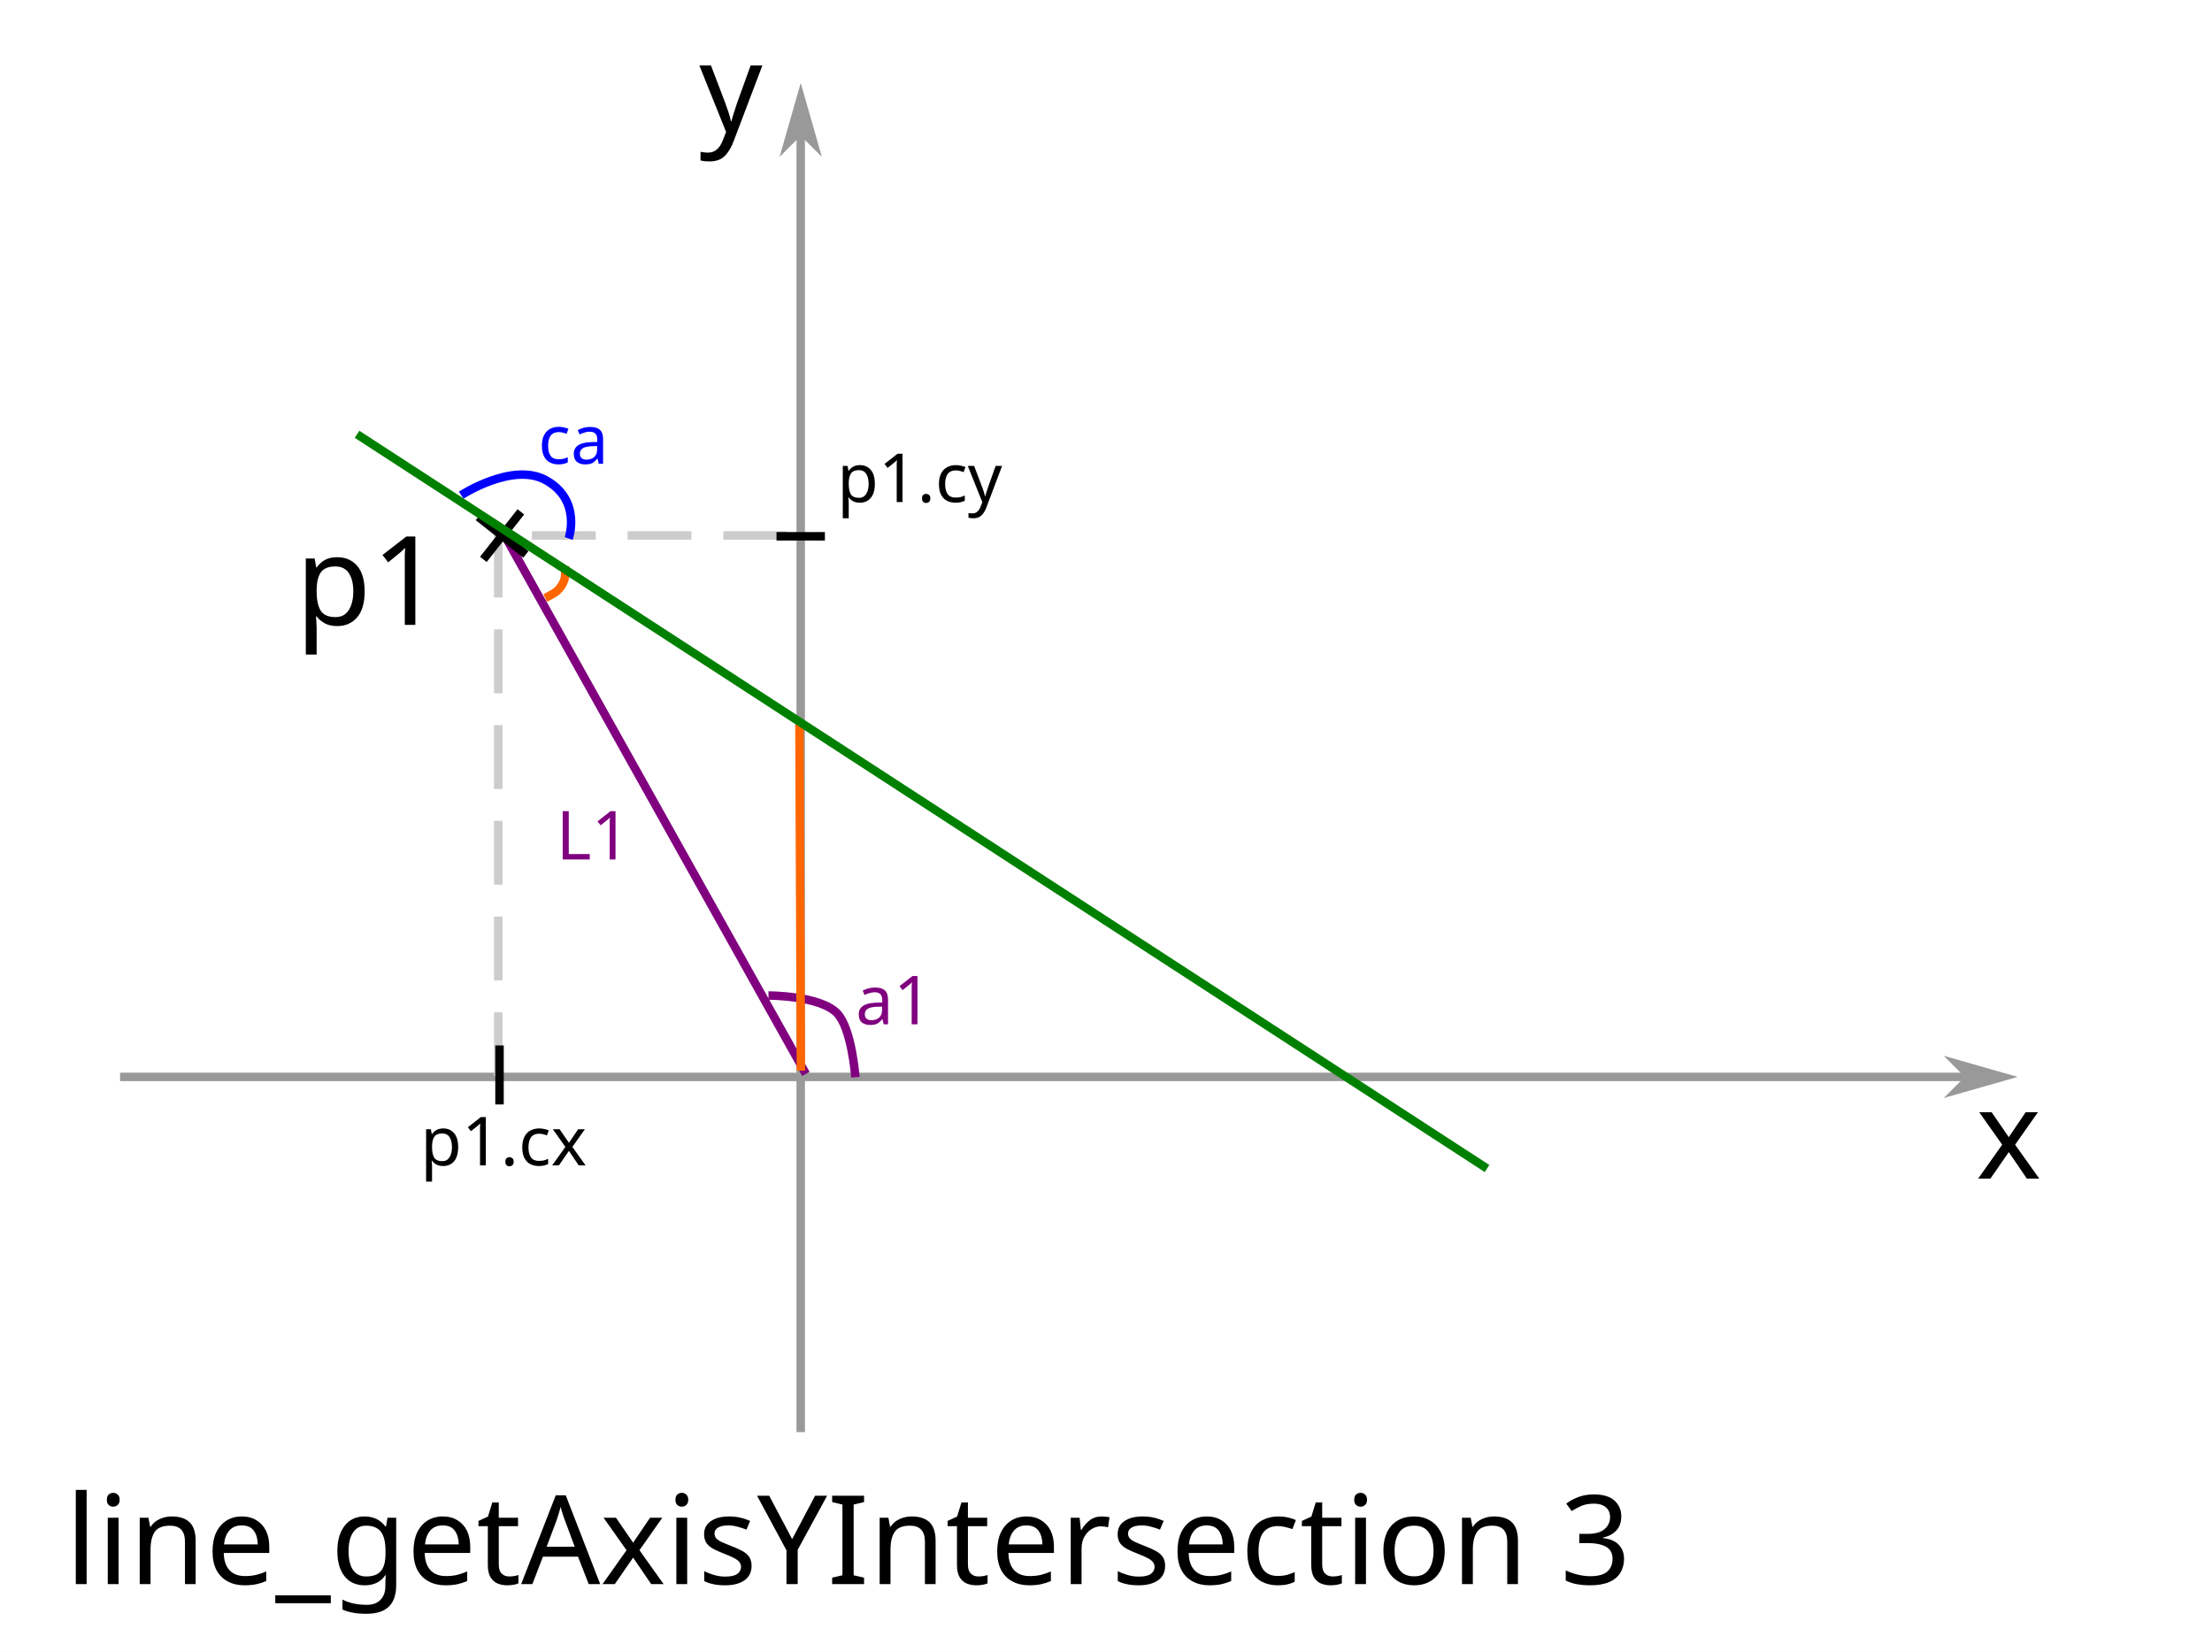
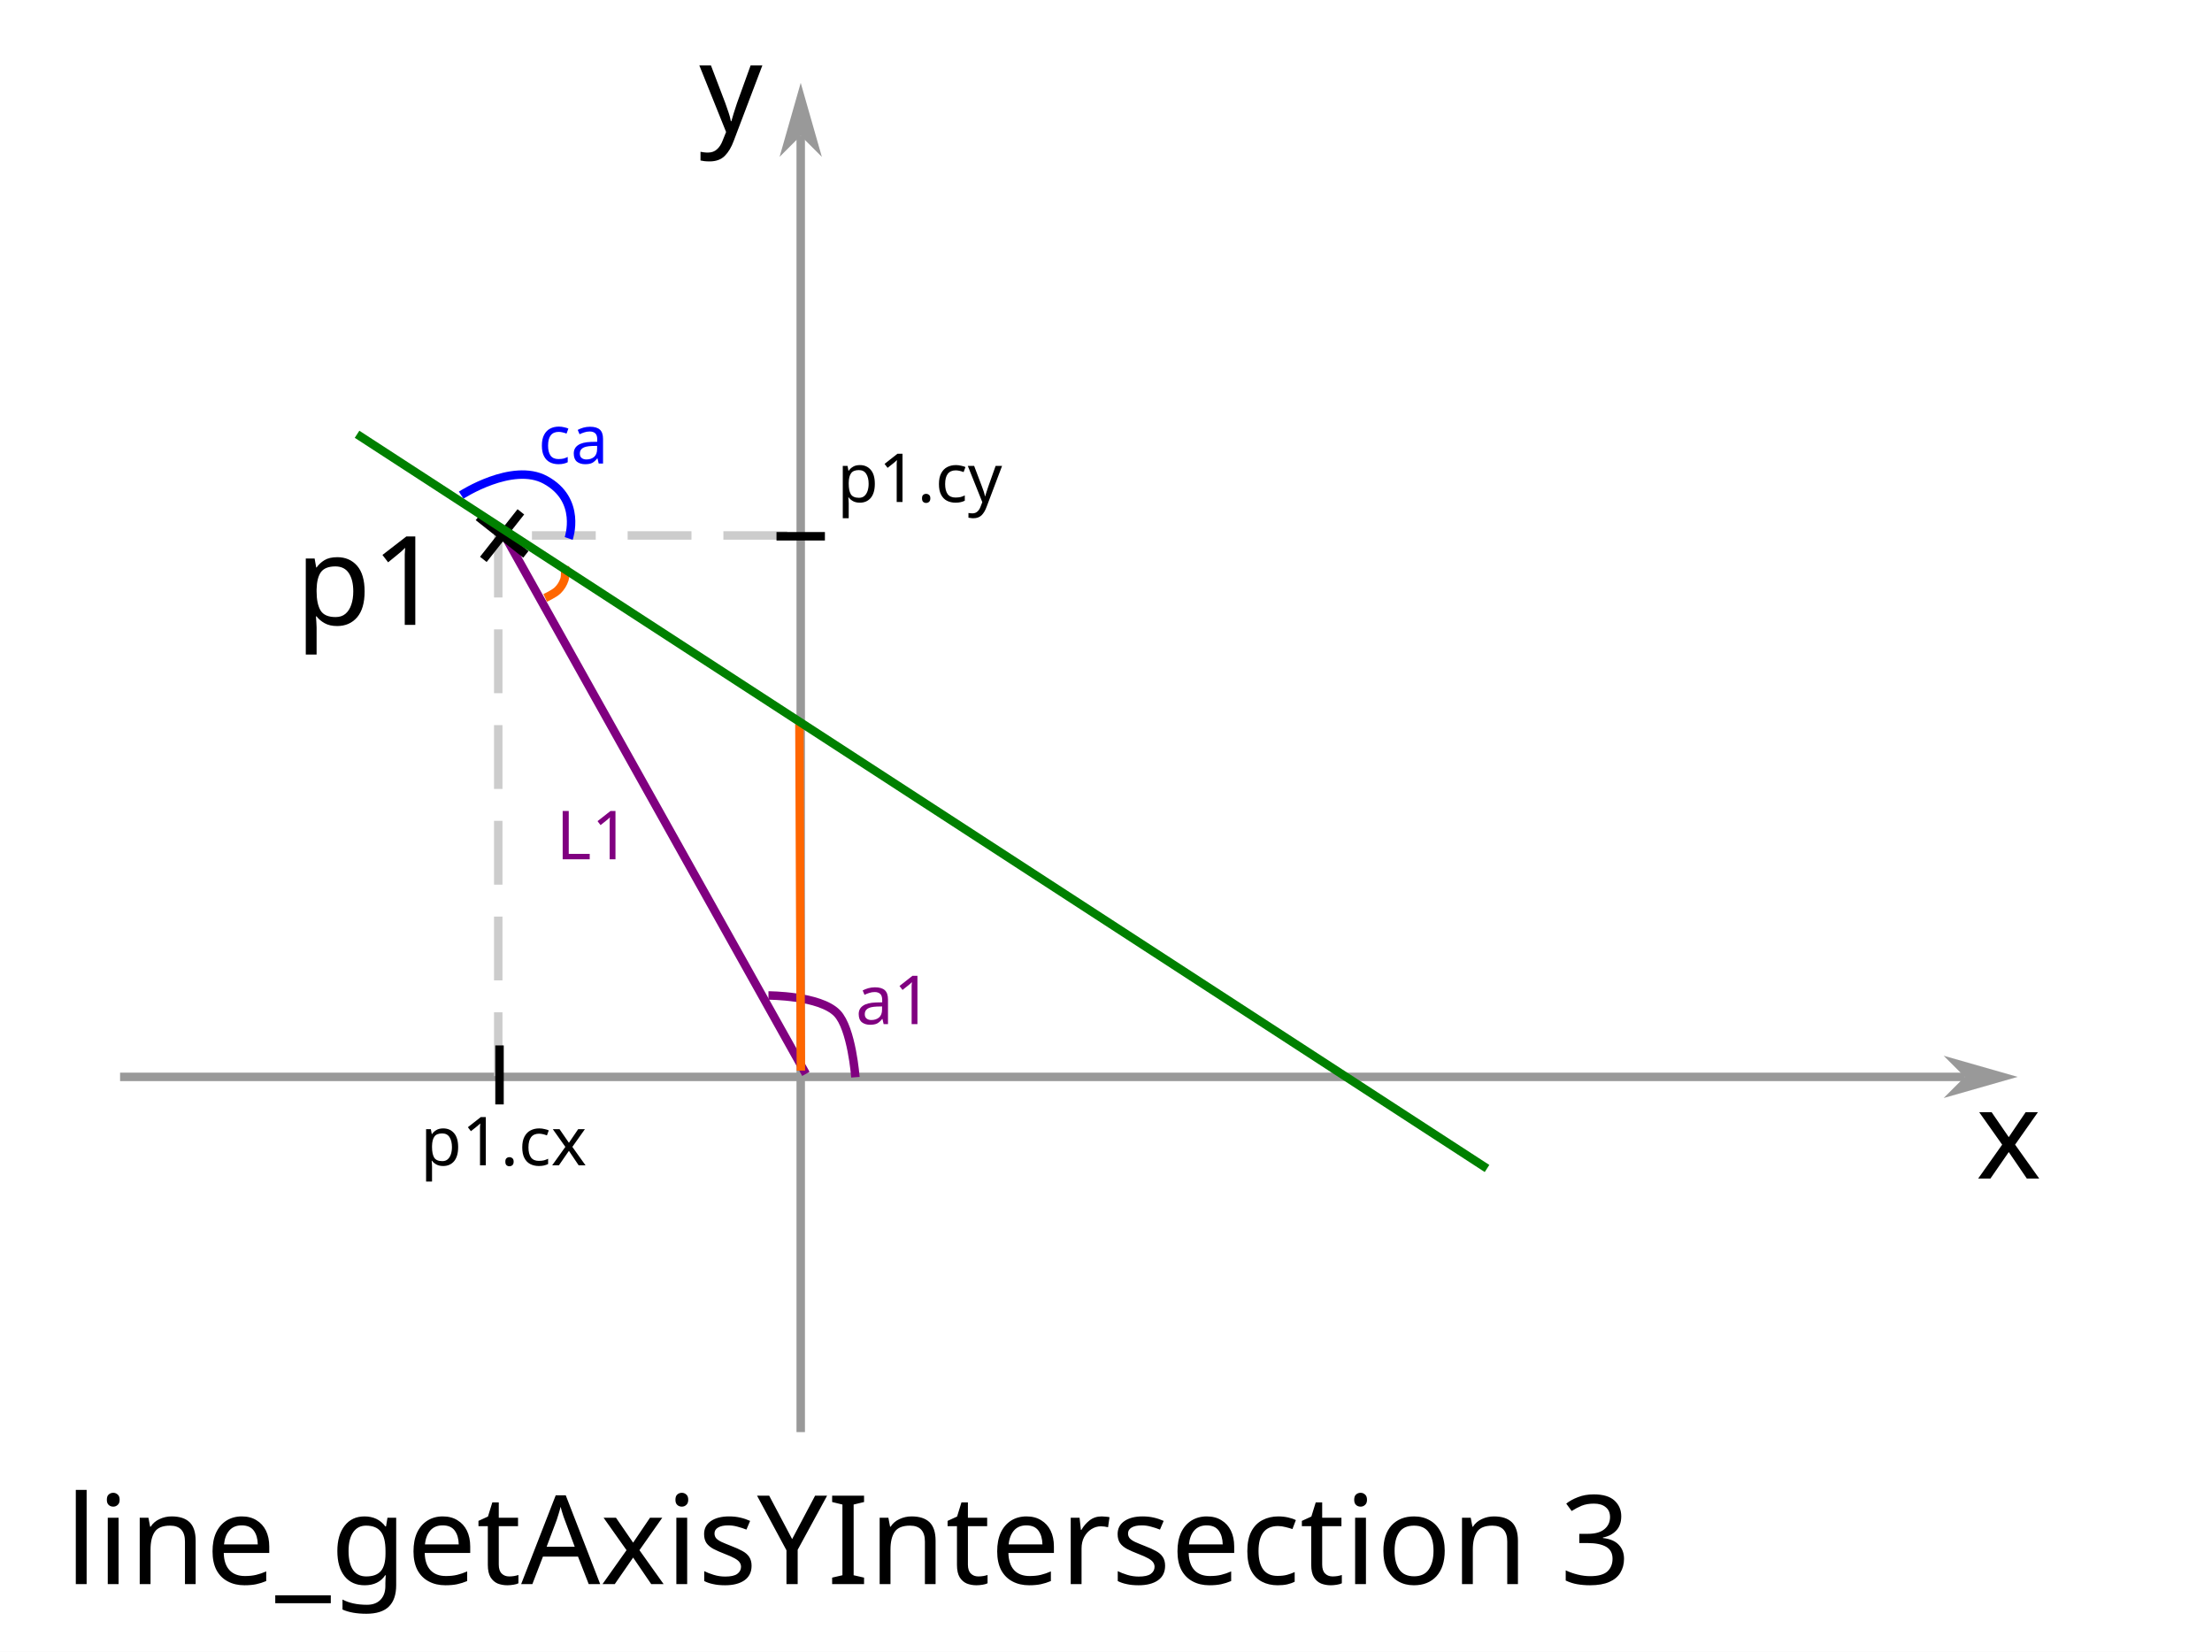
<svg xmlns="http://www.w3.org/2000/svg" width="262.014" height="195.652" viewBox="0 0 69.325 51.766">
  <defs>
    <path id="c" d="M254.321 237.99h38.557v34.914h-38.557z" />
    <path id="d" d="M130.985 140.536h42.711v43.171h-42.711z" />
    <path id="e" d="M232.476 161.365h28.095v22.502h-28.095z" />
    <path id="f" d="M200.715 288.19h52.317v19.745h-52.317z" />
    <path id="g" d="M200.715 288.19h52.317v19.745h-52.317z" />
    <path id="h" d="M63.429 333.065h214.01v34.379H63.429z" />
    <path id="i" d="M309.291 1871.785h43.699v17.924h-43.699z" />
    <path id="j" d="M323.205 1880.807h59.832v18.928h-59.832z" />
    <path id="k" d="M346.238 1883.681h29.293v24.056h-29.293z" />
    <marker id="a" markerHeight="5" markerWidth="8.75" orient="auto-start-reverse" preserveAspectRatio="xMidYMid" refX="0" refY="0" style="overflow:visible" viewBox="0 0 8.75 5">
-       <path d="m0 0 5-5-17.5 5L5 5Z" style="fill:context-stroke;fill-rule:evenodd;stroke:none" transform="scale(-0.5)" />
+       <path d="m0 0 5-5-17.5 5L5 5Z" style="fill:context-stroke;fill-rule:evenodd;stroke:none" transform="scale(-.5)" />
    </marker>
    <marker id="b" markerHeight="5" markerWidth="8.75" orient="auto-start-reverse" preserveAspectRatio="xMidYMid" refX="0" refY="0" style="overflow:visible" viewBox="0 0 8.75 5">
-       <path d="m0 0 5-5-17.5 5L5 5Z" style="fill:context-stroke;fill-rule:evenodd;stroke:none" transform="scale(-0.5)" />
+       <path d="m0 0 5-5-17.5 5L5 5Z" style="fill:context-stroke;fill-rule:evenodd;stroke:none" transform="scale(-.5)" />
    </marker>
  </defs>
-   <path d="M39.976 832.362h69.06v51.502h-69.06z" style="fill:#fff;stroke:#fff;stroke-width:.265;stroke-dasharray:none;stroke-dashoffset:0" transform="translate(-39.84395,-832.2293)" />
-   <path d="M64.939 877.11v-40.627" style="fill:none;stroke:#999;stroke-width:.265px;stroke-linecap:butt;stroke-linejoin:miter;stroke-opacity:1;marker-end:url(#a)" transform="translate(-39.84395,-832.2293)" />
-   <path d="M43.607 865.978h57.815" style="fill:none;stroke:#999;stroke-width:.265px;stroke-linecap:butt;stroke-linejoin:miter;stroke-opacity:1;marker-end:url(#b)" transform="translate(-39.84395,-832.2293)" />
-   <text xml:space="preserve" style="font-size:14.667px;line-height:1.25;font-family:sans-serif;white-space:pre;shape-inside:url(#c);display:inline" transform="translate(-39.84395,-832.2293) matrix(0.2645833,0,0,0.2645833,34.48153,802.7624)">
+   <path d="M39.976 832.362h69.06v51.502h-69.06z" style="fill:#fff;stroke:#fff;stroke-width:.265;stroke-dasharray:none;stroke-dashoffset:0" transform="translate(-39.844 -832.23)" />
+   <path d="M64.939 877.11v-40.627" style="fill:none;stroke:#999;stroke-width:.265px;stroke-linecap:butt;stroke-linejoin:miter;stroke-opacity:1;marker-end:url(#a)" transform="translate(-39.844 -832.23)" />
+   <path d="M43.607 865.978h57.815" style="fill:none;stroke:#999;stroke-width:.265px;stroke-linecap:butt;stroke-linejoin:miter;stroke-opacity:1;marker-end:url(#b)" transform="translate(-39.844 -832.23)" />
+   <text xml:space="preserve" style="font-size:14.667px;line-height:1.25;font-family:sans-serif;white-space:pre;shape-inside:url(#c);display:inline" transform="matrix(.26458 0 0 .26458 -5.362 -29.467)">
    <tspan x="254.32" y="250.967">x</tspan>
  </text>
-   <text xml:space="preserve" style="font-size:14.667px;line-height:1.25;font-family:sans-serif;white-space:pre;shape-inside:url(#d);display:inline" transform="translate(-39.84395,-832.2293) matrix(0.2645833,0,0,0.2645833,27.10113,795.7406)">
+   <text xml:space="preserve" style="font-size:14.667px;line-height:1.25;font-family:sans-serif;white-space:pre;shape-inside:url(#d);display:inline" transform="matrix(.26458 0 0 .26458 -12.743 -36.489)">
    <tspan x="130.984" y="153.514">y</tspan>
  </text>
-   <path d="M55.459 865.954V849.01h9.517" style="fill:none;stroke:#ccc;stroke-width:.265;stroke-linecap:butt;stroke-linejoin:miter;stroke-dasharray:2,1;stroke-dashoffset:0;stroke-opacity:1" transform="translate(-39.84395,-832.2293)" />
-   <text xml:space="preserve" style="font-size:14.667px;line-height:1.25;font-family:sans-serif;white-space:pre;shape-inside:url(#e);display:inline" transform="translate(-39.84395,-832.2293) matrix(0.2645833,0,0,0.2645833,-12.41171,805.6838)">
+   <path d="M55.459 865.954V849.01h9.517" style="fill:none;stroke:#ccc;stroke-width:.265;stroke-linecap:butt;stroke-linejoin:miter;stroke-dasharray:2,1;stroke-dashoffset:0;stroke-opacity:1" transform="translate(-39.844 -832.23)" />
+   <text xml:space="preserve" style="font-size:14.667px;line-height:1.25;font-family:sans-serif;white-space:pre;shape-inside:url(#e);display:inline" transform="matrix(.26458 0 0 .26458 -52.256 -26.546)">
    <tspan x="232.477" y="174.342">p1</tspan>
  </text>
-   <text xml:space="preserve" style="font-size:8px;line-height:1.25;font-family:sans-serif;white-space:pre;shape-inside:url(#f);display:inline" transform="translate(-39.84395,-832.2293) matrix(0.2645833,0,0,0.2645833,-0.089102,790.628)">
+   <text xml:space="preserve" style="font-size:8px;line-height:1.25;font-family:sans-serif;white-space:pre;shape-inside:url(#f);display:inline" transform="matrix(.26458 0 0 .26458 -39.933 -41.601)">
    <tspan x="200.715" y="295.268">p1.cx</tspan>
  </text>
-   <text xml:space="preserve" style="font-size:8px;line-height:1.25;font-family:sans-serif;white-space:pre;shape-inside:url(#g);display:inline" transform="translate(-39.84395,-832.2293) matrix(0.2645833,0,0,0.2645833,12.96958,769.8406)">
+   <text xml:space="preserve" style="font-size:8px;line-height:1.25;font-family:sans-serif;white-space:pre;shape-inside:url(#g);display:inline" transform="matrix(.26458 0 0 .26458 -26.874 -62.389)">
    <tspan x="200.715" y="295.268">p1.cy</tspan>
  </text>
-   <path d="M64.18 849.036h1.517M55.499 866.841v-1.849" style="fill:none;stroke:#000;stroke-width:.265px;stroke-linecap:butt;stroke-linejoin:miter;stroke-opacity:1" transform="translate(-39.84395,-832.2293)" />
-   <text xml:space="preserve" style="font-size:14.667px;line-height:1.25;font-family:sans-serif;white-space:pre;shape-inside:url(#h);display:inline" transform="translate(-39.84395,-832.2293) matrix(0.2645833,0,0,0.2645833,25.10676,790.3163)">
+   <path d="M64.18 849.036h1.517M55.499 866.841v-1.849" style="fill:none;stroke:#000;stroke-width:.265px;stroke-linecap:butt;stroke-linejoin:miter;stroke-opacity:1" transform="translate(-39.844 -832.23)" />
+   <text xml:space="preserve" style="font-size:14.667px;line-height:1.25;font-family:sans-serif;white-space:pre;shape-inside:url(#h);display:inline" transform="matrix(.26458 0 0 .26458 -14.737 -41.913)">
    <tspan x="63.43" y="346.041">line_getAxisYIntersection 3</tspan>
  </text>
-   <path d="M57.667 849.104s.423-1.207-.73-1.834c-1.037-.564-2.639.477-2.639.477" style="fill:none;stroke:#00f;stroke-width:.265px;stroke-linecap:butt;stroke-linejoin:miter;stroke-opacity:1" transform="translate(-39.84395,-832.2293)" />
-   <text xml:space="preserve" style="font-size:8px;line-height:1.25;font-family:sans-serif;white-space:pre;shape-inside:url(#i);display:inline;fill:#00f" transform="translate(-39.84395,-832.2293) matrix(0.2645833,0,0,0.2645833,-25.12101,349.6465)">
+   <path d="M57.667 849.104s.423-1.207-.73-1.834c-1.037-.564-2.639.477-2.639.477" style="fill:none;stroke:#00f;stroke-width:.265px;stroke-linecap:butt;stroke-linejoin:miter;stroke-opacity:1" transform="translate(-39.844 -832.23)" />
+   <text xml:space="preserve" style="font-size:8px;line-height:1.25;font-family:sans-serif;white-space:pre;shape-inside:url(#i);display:inline;fill:#00f" transform="matrix(.26458 0 0 .26458 -64.965 -482.583)">
    <tspan x="309.291" y="1878.863">ca</tspan>
  </text>
-   <path d="m55.734 849.14 9.367 16.744" style="fill:purple;stroke:purple;stroke-width:.265px;stroke-linecap:butt;stroke-linejoin:miter;stroke-opacity:1" transform="translate(-39.84395,-832.2293)" />
-   <path d="M63.928 863.427s1.61-.002 2.151.556c.461.476.574 2.006.574 2.006" style="fill:none;stroke:purple;stroke-width:.265px;stroke-linecap:butt;stroke-linejoin:miter;stroke-opacity:1" transform="translate(-39.84395,-832.2293)" />
-   <path d="m54.992 849.76 1.176-1.49M54.835 848.427l1.49 1.176" style="fill:none;stroke:#000;stroke-width:.265px;stroke-linecap:butt;stroke-linejoin:miter;stroke-opacity:1" transform="translate(-39.84395,-832.2293)" />
-   <text xml:space="preserve" style="font-size:8px;line-height:1.25;font-family:sans-serif;white-space:pre;shape-inside:url(#j);display:inline;fill:purple" transform="translate(-39.84395,-832.2293) matrix(0.2645833,0,0,0.2645833,-18.85604,364.8273)">
+   <path d="m55.734 849.14 9.367 16.744" style="fill:purple;stroke:purple;stroke-width:.265px;stroke-linecap:butt;stroke-linejoin:miter;stroke-opacity:1" transform="translate(-39.844 -832.23)" />
+   <path d="M63.928 863.427s1.61-.002 2.151.556c.461.476.574 2.006.574 2.006" style="fill:none;stroke:purple;stroke-width:.265px;stroke-linecap:butt;stroke-linejoin:miter;stroke-opacity:1" transform="translate(-39.844 -832.23)" />
+   <path d="m54.992 849.76 1.176-1.49M54.835 848.427l1.49 1.176" style="fill:none;stroke:#000;stroke-width:.265px;stroke-linecap:butt;stroke-linejoin:miter;stroke-opacity:1" transform="translate(-39.844 -832.23)" />
+   <text xml:space="preserve" style="font-size:8px;line-height:1.25;font-family:sans-serif;white-space:pre;shape-inside:url(#j);display:inline;fill:purple" transform="matrix(.26458 0 0 .26458 -58.7 -467.402)">
    <tspan x="323.205" y="1887.885">a1</tspan>
  </text>
-   <text xml:space="preserve" style="font-size:8px;line-height:1.25;font-family:sans-serif;white-space:pre;shape-inside:url(#k);display:inline;fill:purple" transform="translate(-39.84395,-832.2293) matrix(0.2645833,0,0,0.2645833,-34.33641,358.901)">
+   <text xml:space="preserve" style="font-size:8px;line-height:1.25;font-family:sans-serif;white-space:pre;shape-inside:url(#k);display:inline;fill:purple" transform="matrix(.26458 0 0 .26458 -74.18 -473.328)">
    <tspan x="346.238" y="1890.76">L1</tspan>
  </text>
-   <path d="m64.898 854.922.046 10.86M56.93 850.967s.282-.128.392-.236a.837.837 0 0 0 .213-.344c.04-.13.015-.407.015-.407" style="fill:none;stroke:#f60;stroke-width:.265px;stroke-linecap:butt;stroke-linejoin:miter;stroke-opacity:1" transform="translate(-39.84395,-832.2293)" />
-   <path d="m51.034 845.839 35.414 23.01" style="fill:none;stroke:green;stroke-width:.265px;stroke-linecap:butt;stroke-linejoin:miter;stroke-opacity:1" transform="translate(-39.84395,-832.2293)" />
+   <path d="m64.898 854.922.046 10.86M56.93 850.967s.282-.128.392-.236a.837.837 0 0 0 .213-.344c.04-.13.015-.407.015-.407" style="fill:none;stroke:#f60;stroke-width:.265px;stroke-linecap:butt;stroke-linejoin:miter;stroke-opacity:1" transform="translate(-39.844 -832.23)" />
+   <path d="m51.034 845.839 35.414 23.01" style="fill:none;stroke:green;stroke-width:.265px;stroke-linecap:butt;stroke-linejoin:miter;stroke-opacity:1" transform="translate(-39.844 -832.23)" />
</svg>
